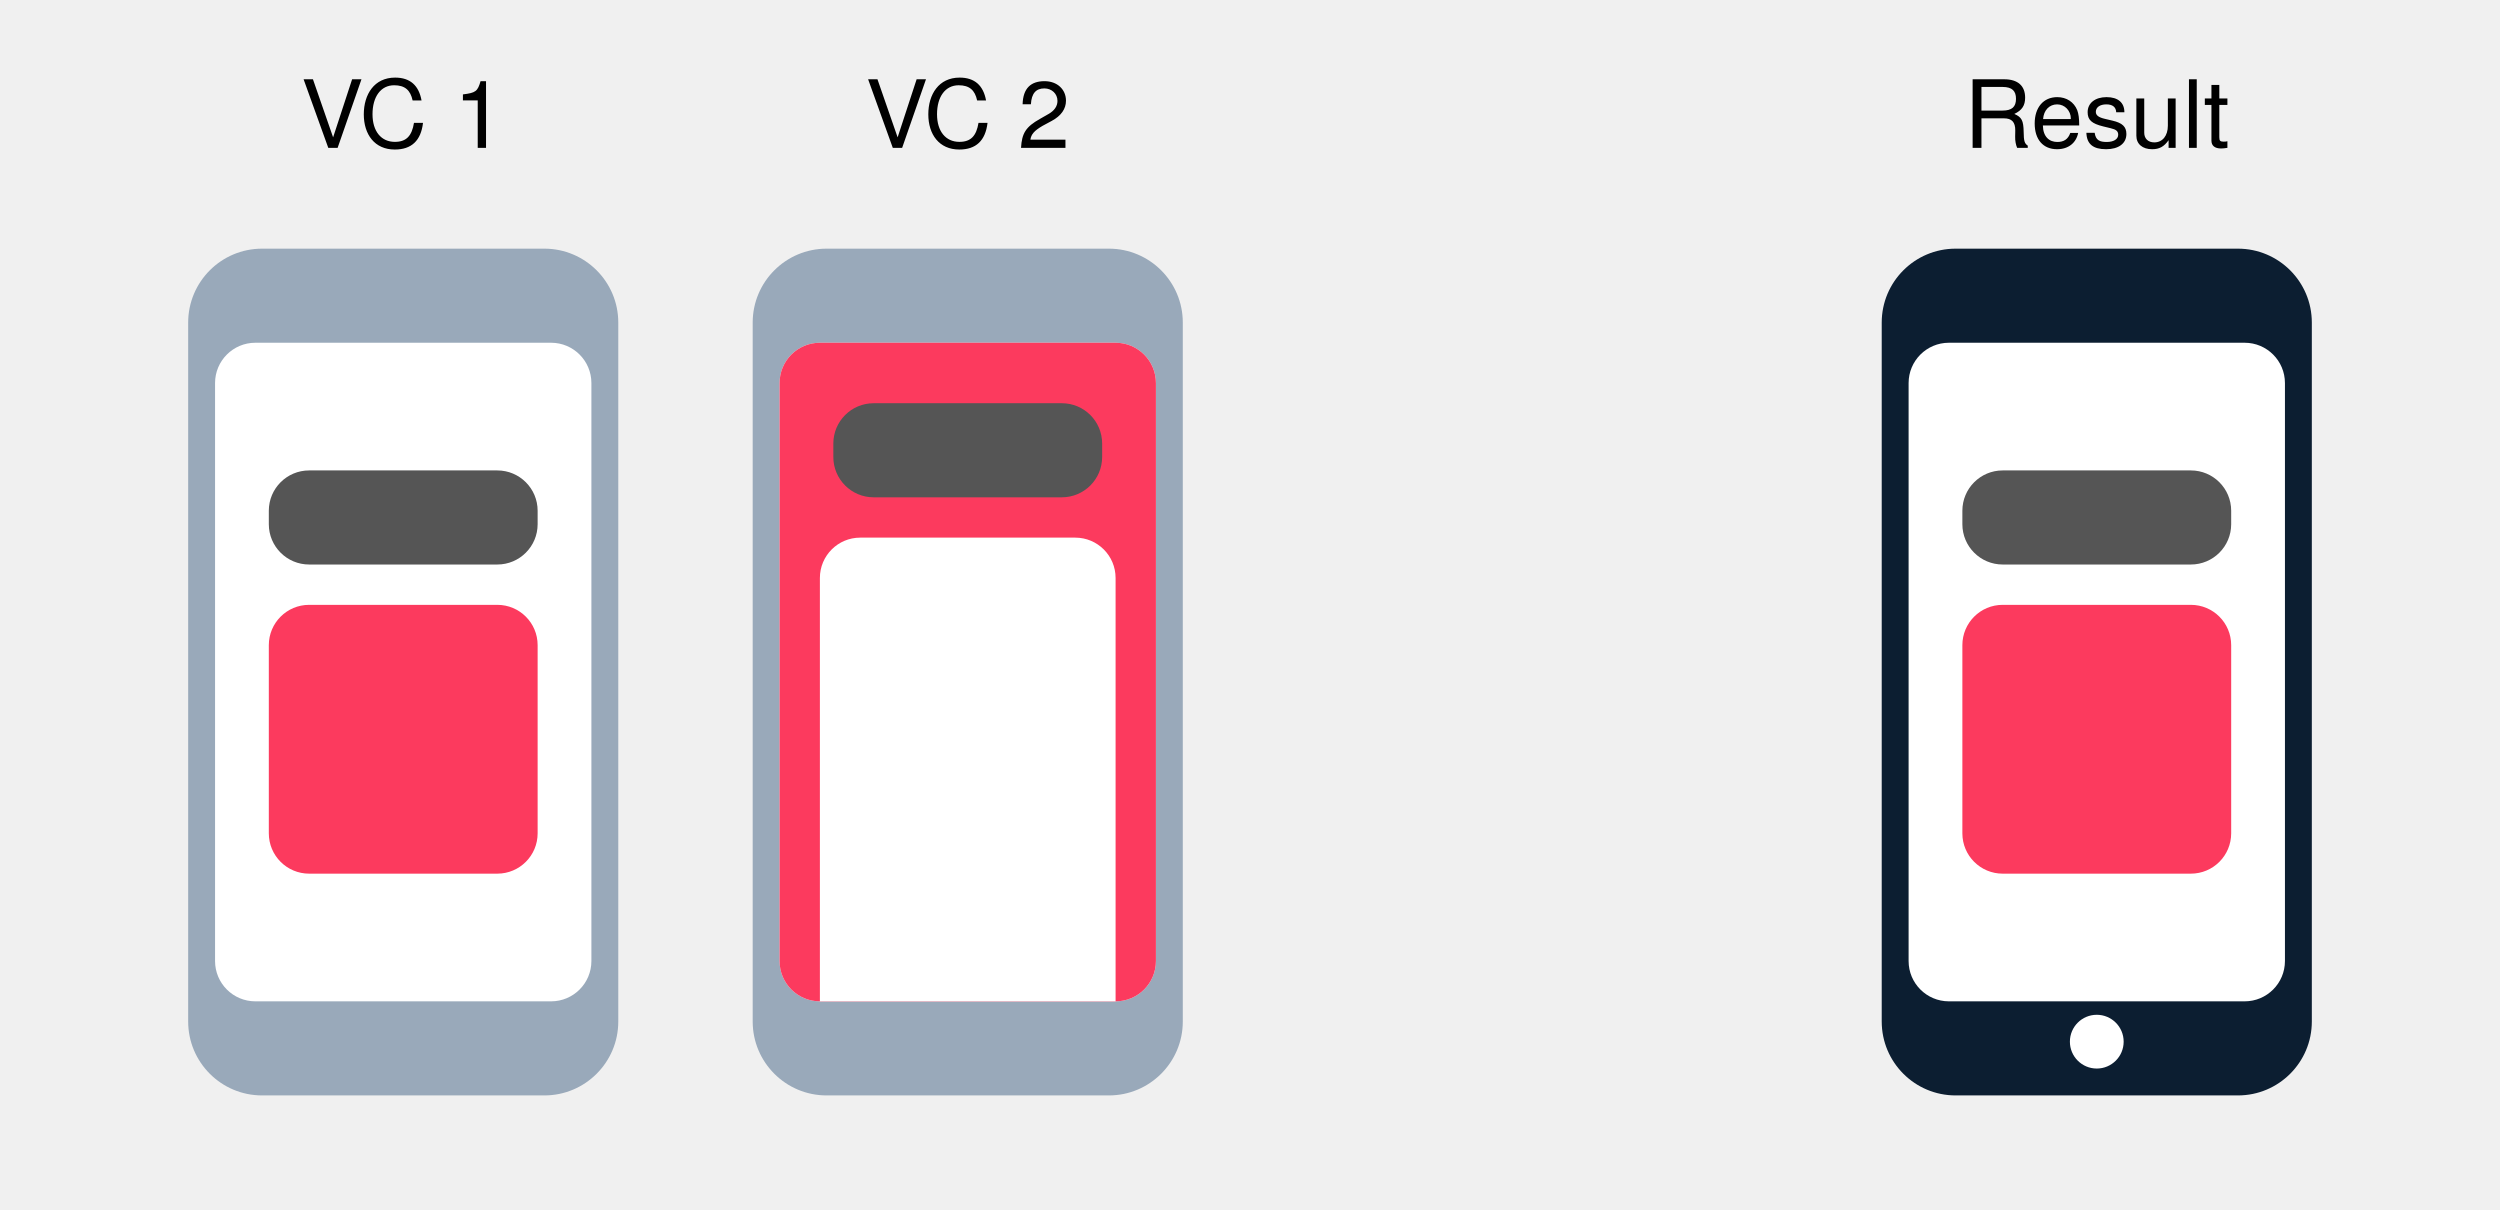
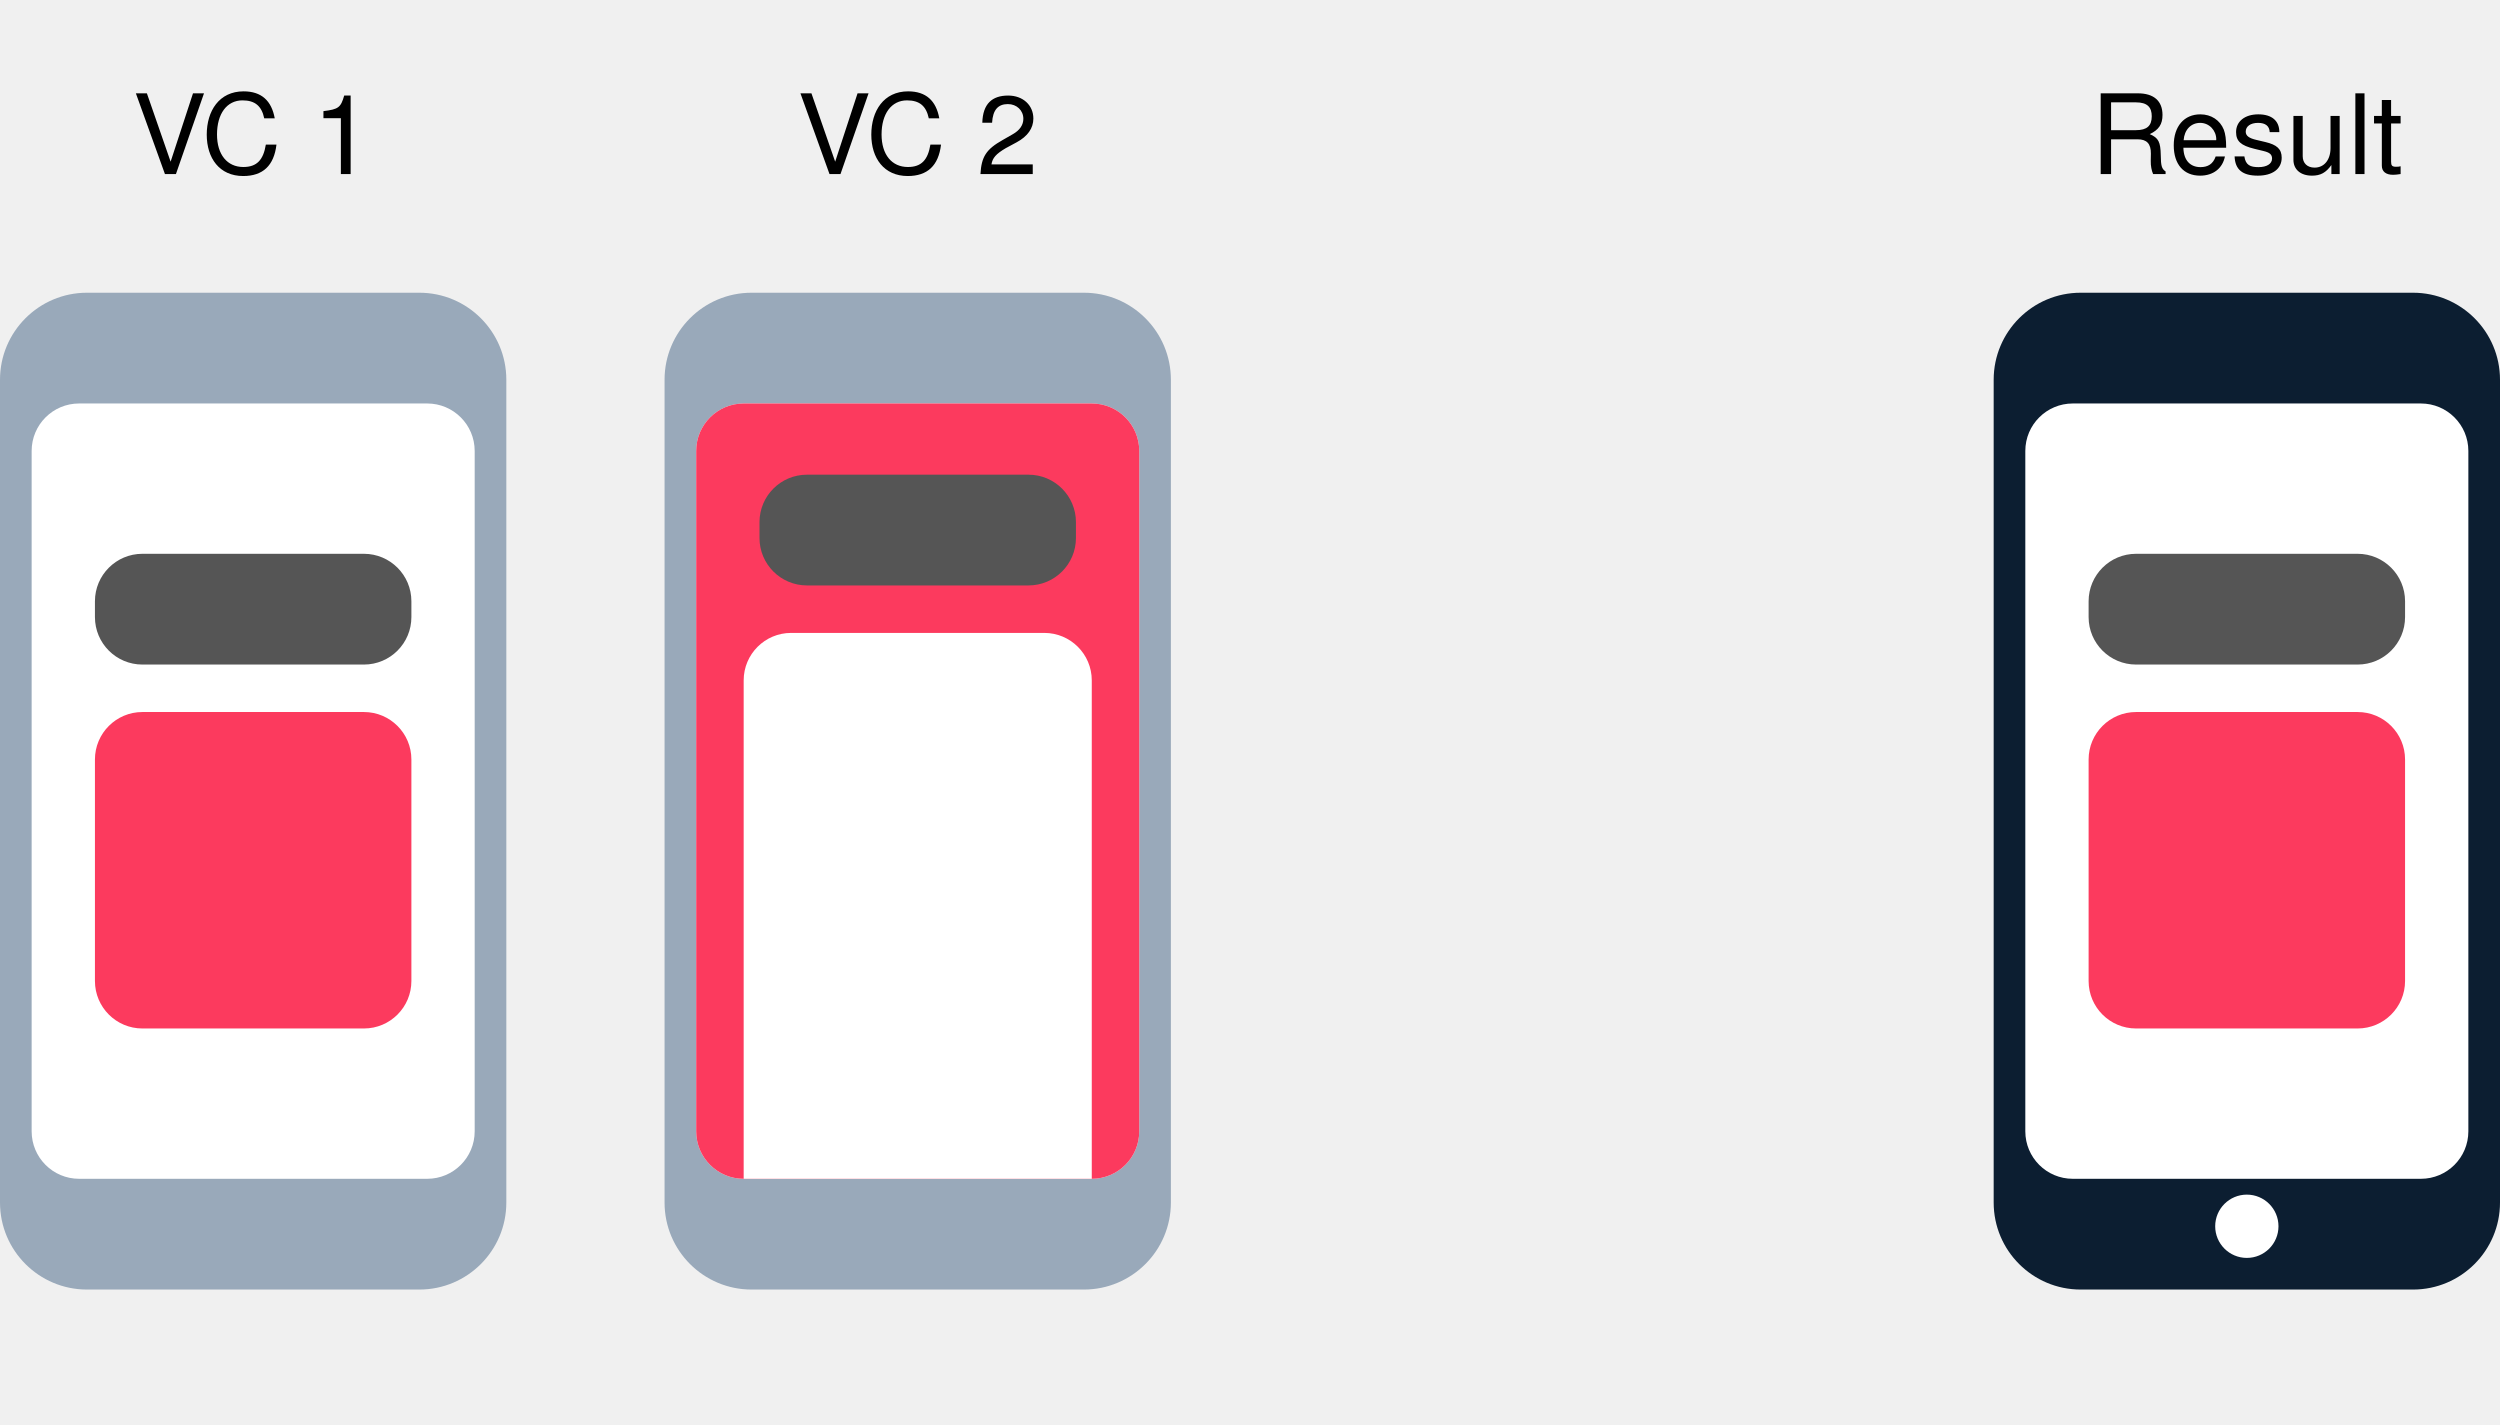
- <svg xmlns="http://www.w3.org/2000/svg" xmlns:xlink="http://www.w3.org/1999/xlink" width="372px" height="180px" viewBox="0 0 372 180" version="1.1">
+ <svg xmlns="http://www.w3.org/2000/svg" xmlns:xlink="http://www.w3.org/1999/xlink" width="316px" height="180px" viewBox="0 0 316 180" version="1.1">
  <defs>
    <clipPath id="screen">
      <rect fill="#FFFFFF" x="0" y="0" width="56" height="98" rx="6" />
    </clipPath>
    <rect id="square" fill="#FC3A5E" x="-8" y="-8" width="16" height="16" rx="5" />
    <g id="v1">
      <text font-family="HelveticaNeue-Light, Helvetica Neue" font-size="14" fill="#000000" x="32" y="6" text-anchor="middle" alignment-baseline="central">
                VC 1
            </text>
      <g transform="translate(0, 21)">
        <rect fill="#99A9BA" x="0" y="0" width="64" height="126" rx="11" />
        <g transform="translate(4, 14)" clip-path="url(#screen)">
          <rect fill="#FFFFFF" x="0" y="0" width="56" height="98" rx="6" />
          <rect fill="#FC3A5E" x="8" y="39" width="40" height="40" rx="6" />
          <rect fill="#555555" x="8" y="19" width="40" height="14" rx="6" />
        </g>
      </g>
    </g>
    <g id="v2">
      <text font-family="HelveticaNeue-Light, Helvetica Neue" font-size="14" fill="#000000" x="32" y="6" text-anchor="middle" alignment-baseline="central">
                VC 2
            </text>
      <g transform="translate(0, 21)">
        <rect fill="#99A9BA" x="0" y="0" width="64" height="126" rx="11" />
        <g transform="translate(4, 14)" clip-path="url(#screen)">
          <rect fill="#FFFFFF" x="0" y="0" width="56" height="98" rx="6" />
          <rect fill="#FC3A5E" x="0" y="0" width="56" height="98" rx="6" />
          <rect fill="#555555" x="8" y="9" width="40" height="14" rx="6" />
          <rect fill="#FFFFFF" x="6" y="29" width="44" height="90" rx="6" />
        </g>
      </g>
    </g>
    <g id="animate">
      <text font-family="HelveticaNeue-Light, Helvetica Neue" font-size="14" fill="#000000" x="32" y="6" text-anchor="middle" alignment-baseline="central">
                Result
            </text>
      <g transform="translate(0, 21)">
        <rect fill="#0C1E31" x="0" y="0" width="64" height="126" rx="11" />
        <circle fill="#FFFFFF" cx="32" cy="118" r="4" />
        <g transform="translate(4, 14)" clip-path="url(#screen)">
          <rect fill="#FFFFFF" x="0" y="0" width="56" height="98" rx="6" />
          <rect fill="#FC3A5E" x="8" y="39" width="40" height="40" rx="6">
            <animate attributeName="x" values="8;0;0;8;8" dur="2s" keyTimes="0;0.15;0.5;0.65;1" calcMode="spline" keySplines="0.4,0,0.2,1;0.4,0,0.2,1;0.4,0,0.2,1;0.4,0,0.2,1" repeatCount="indefinite" fill="freeze" />
            <animate attributeName="y" values="39;0;0;39;39" dur="2s" keyTimes="0;0.15;0.5;0.65;1" calcMode="spline" keySplines="0.4,0,0.2,1;0.4,0,0.2,1;0.4,0,0.2,1;0.4,0,0.2,1" repeatCount="indefinite" fill="freeze" />
            <animate attributeName="width" values="40;56;56;40;40" dur="2s" keyTimes="0;0.15;0.5;0.65;1" calcMode="spline" keySplines="0.4,0,0.2,1;0.4,0,0.2,1;0.4,0,0.2,1;0.4,0,0.2,1" repeatCount="indefinite" fill="freeze" />
            <animate attributeName="height" values="40;98;98;40;40" dur="2s" keyTimes="0;0.15;0.5;0.65;1" calcMode="spline" keySplines="0.4,0,0.2,1;0.4,0,0.2,1;0.4,0,0.2,1;0.4,0,0.2,1" repeatCount="indefinite" fill="freeze" />
          </rect>
          <rect fill="#555555" x="8" y="19" width="40" height="14" rx="6">
            <animate attributeName="y" values="19;9;9;19;19" dur="2s" keyTimes="0;0.15;0.5;0.65;1" calcMode="spline" keySplines="0.4,0,0.2,1;0.4,0,0.2,1;0.4,0,0.2,1;0.4,0,0.2,1" repeatCount="indefinite" fill="freeze" />
          </rect>
          <rect fill="#FFFFFF" x="8" y="98" width="40" height="80" rx="6">
            <animate attributeName="y" values="98;29;29;98;98" dur="2s" keyTimes="0;0.15;0.5;0.65;1" calcMode="spline" keySplines="0.4,0,0.2,1;0.4,0,0.2,1;0.4,0,0.2,1;0.4,0,0.2,1" repeatCount="indefinite" fill="freeze" />
          </rect>
        </g>
      </g>
    </g>
  </defs>
-   <g transform="translate(28, 16)">
+   <g transform="translate(0, 16)">
    <use x="0" xlink:href="#v1" />
    <use x="84" xlink:href="#v2" />
    <use x="252" xlink:href="#animate" />
  </g>
</svg>
